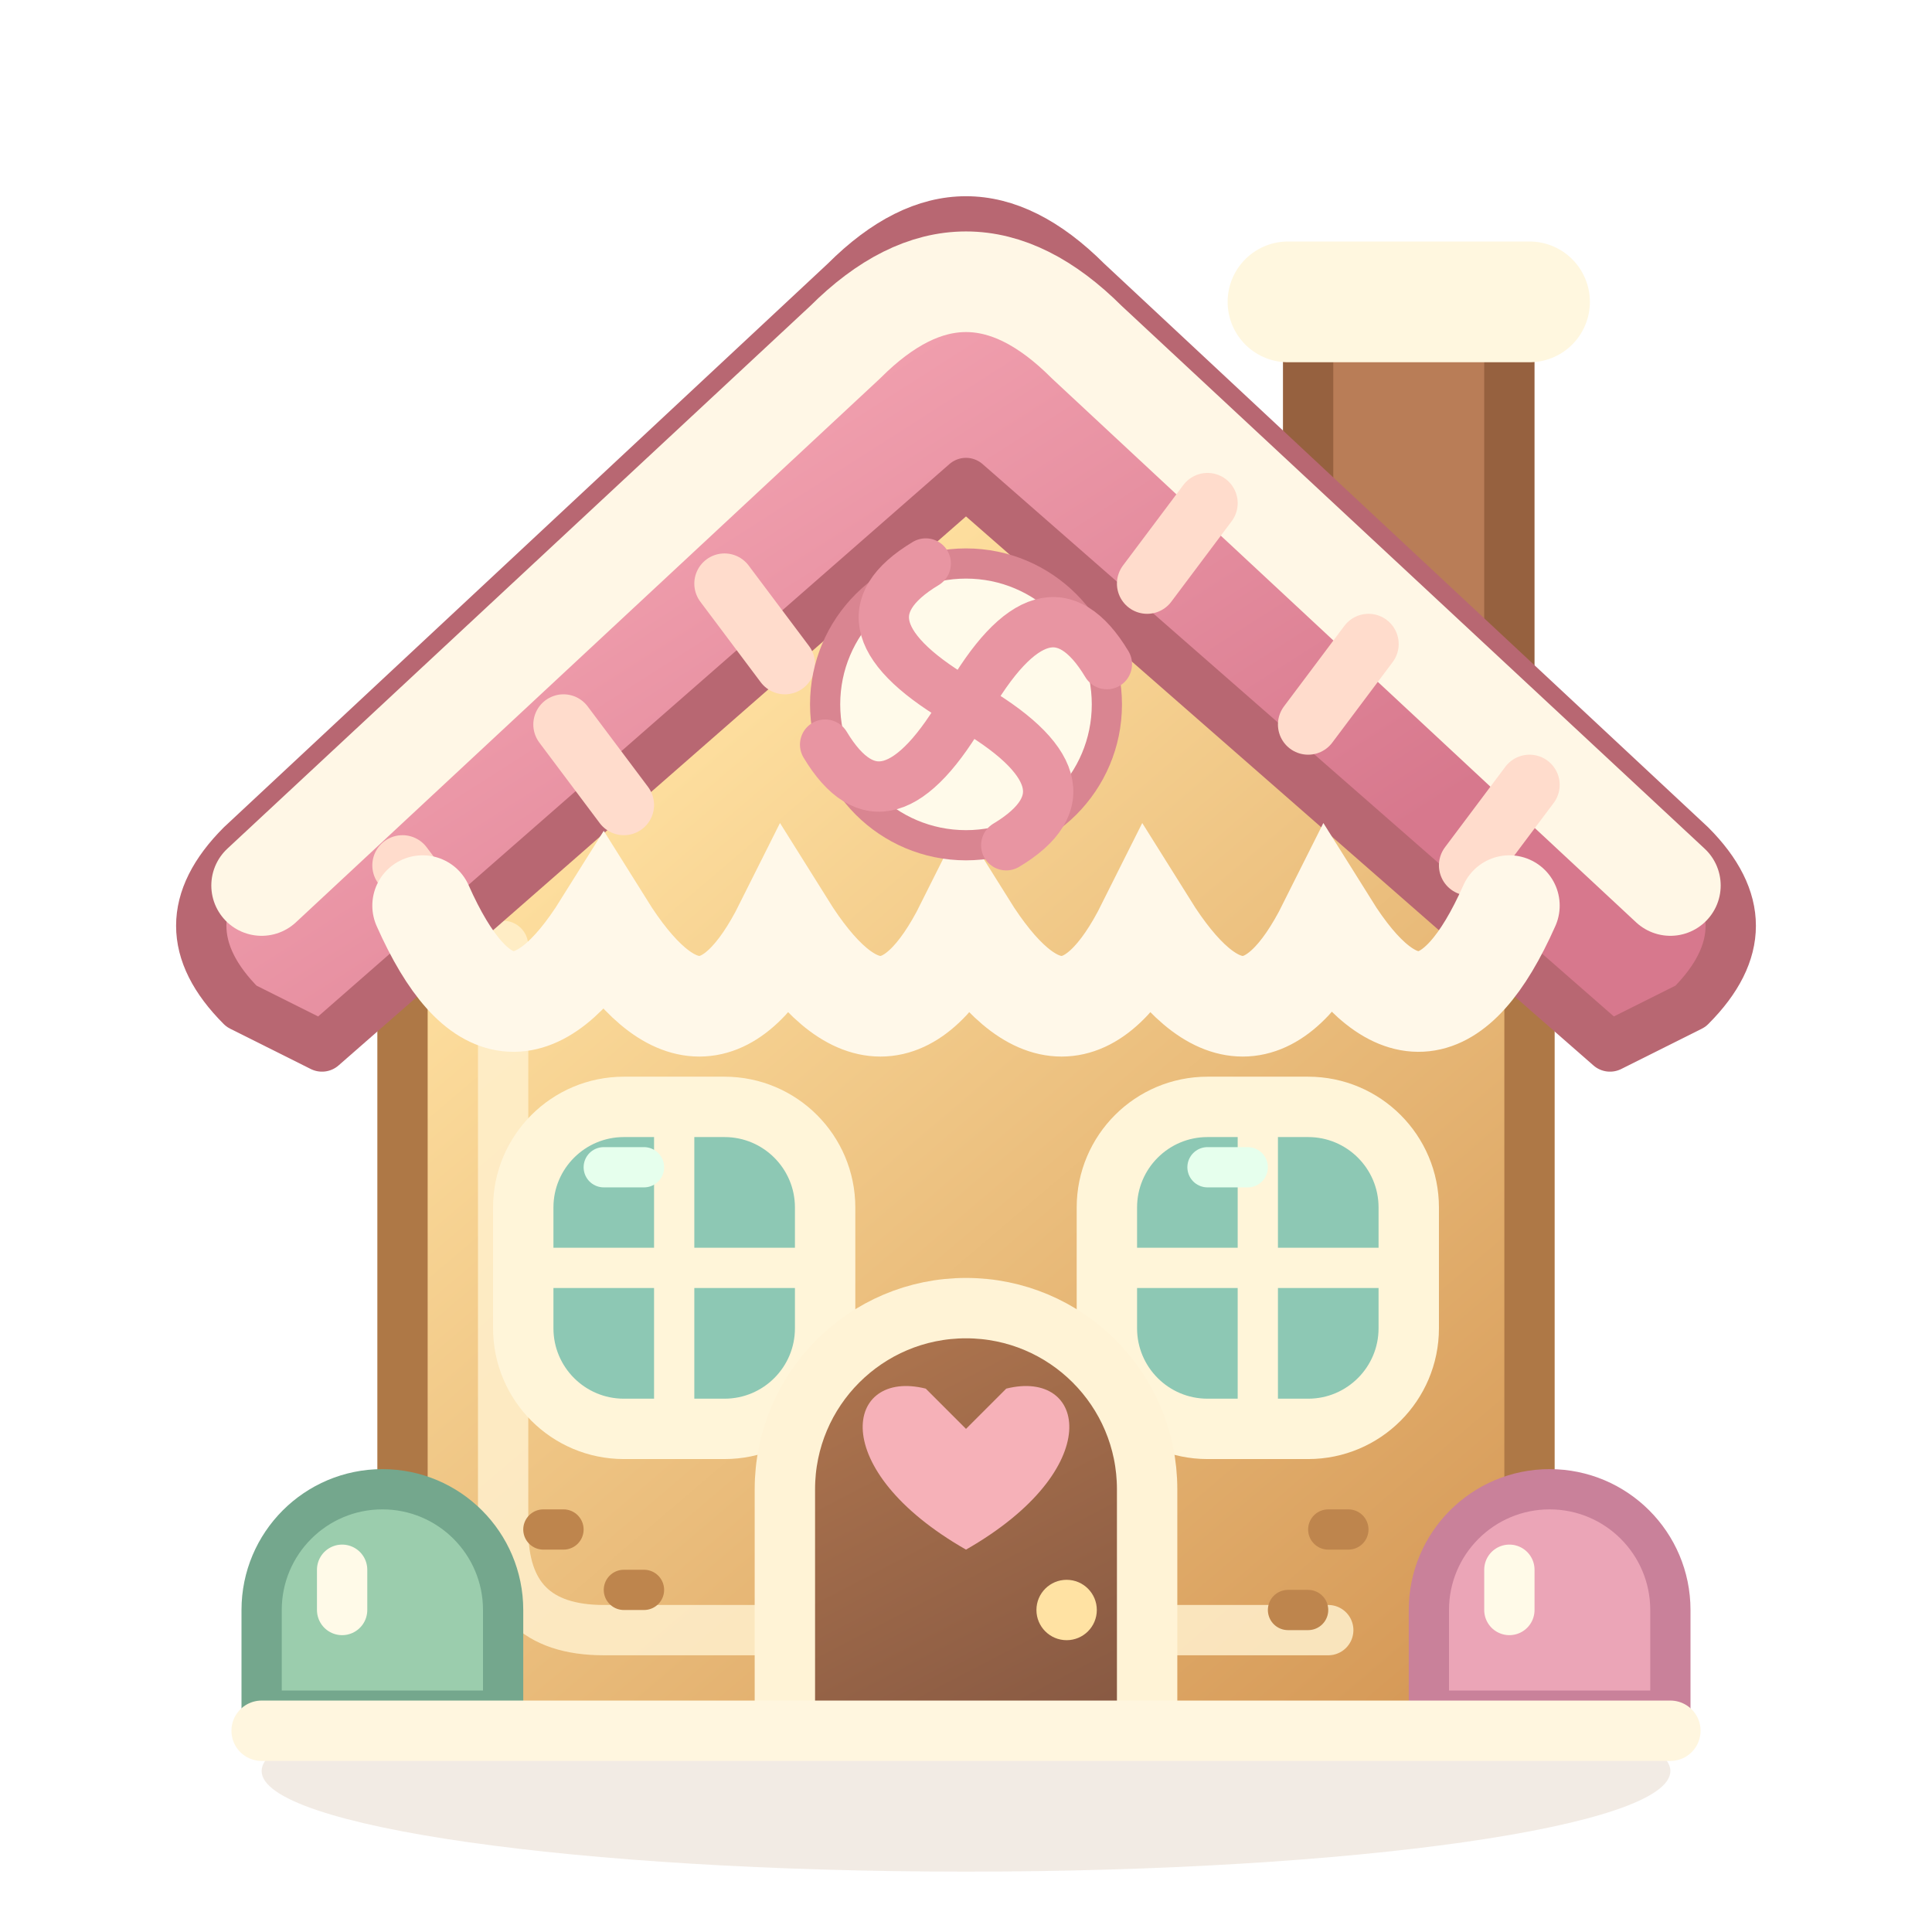
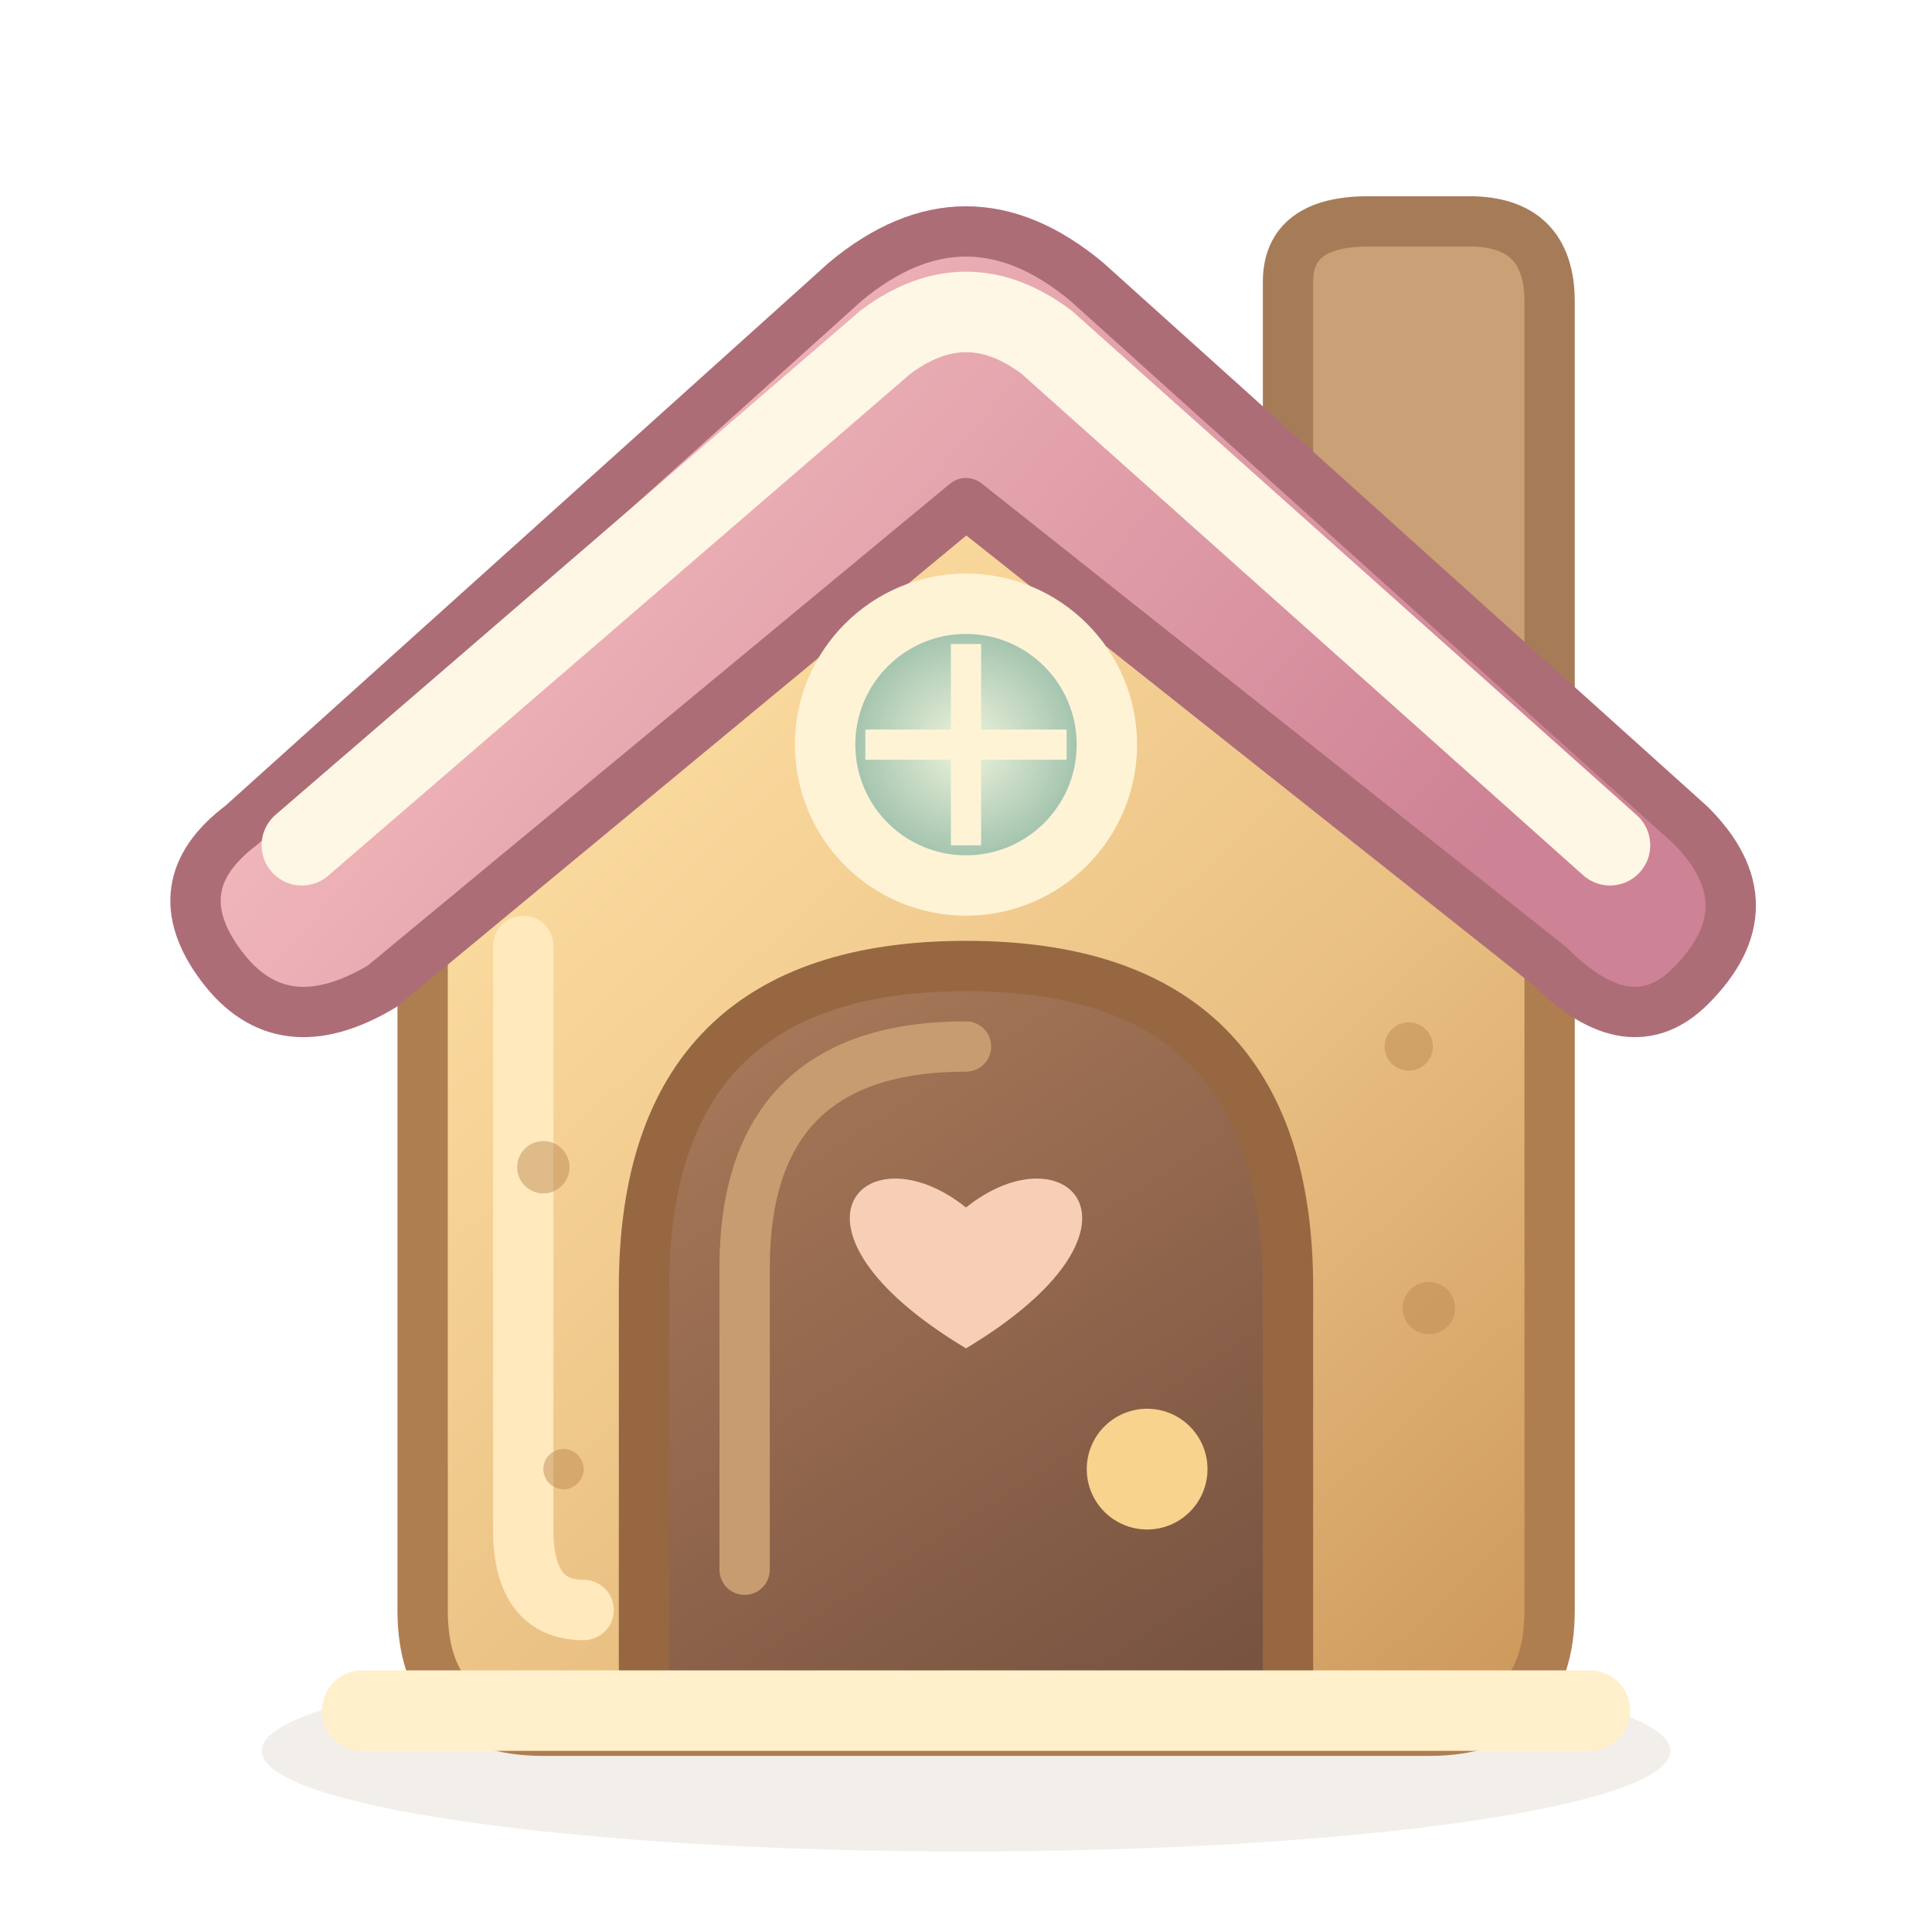
<svg xmlns="http://www.w3.org/2000/svg" viewBox="0 0 96 96" fill="none">
  <defs>
-     <linearGradient id="biscuit" x1="28" y1="39" x2="68" y2="86" gradientUnits="userSpaceOnUse">
-       <stop stop-color="#FFE1A1" />
-       <stop offset="1" stop-color="#D69A58" />
+     <linearGradient id="biscuit" x1="24" y1="33" x2="74" y2="86" gradientUnits="userSpaceOnUse">
+       <stop stop-color="#FFE1A6" />
+       <stop offset=".55" stop-color="#EAC083" />
+       <stop offset="1" stop-color="#CD985C" />
    </linearGradient>
-     <linearGradient id="roof" x1="36" y1="12" x2="59" y2="48" gradientUnits="userSpaceOnUse">
-       <stop stop-color="#F7A9B6" />
-       <stop offset="1" stop-color="#D7788D" />
+     <linearGradient id="icing" x1="28" y1="15" x2="68" y2="49" gradientUnits="userSpaceOnUse">
+       <stop stop-color="#F3BBBD" />
+       <stop offset="1" stop-color="#CE8295" />
    </linearGradient>
-     <linearGradient id="door" x1="42" y1="62" x2="54" y2="85" gradientUnits="userSpaceOnUse">
-       <stop stop-color="#B57A50" />
-       <stop offset="1" stop-color="#895A43" />
+     <linearGradient id="door" x1="37" y1="49" x2="61" y2="86" gradientUnits="userSpaceOnUse">
+       <stop stop-color="#A97959" />
+       <stop offset="1" stop-color="#75513F" />
    </linearGradient>
+     <radialGradient id="window">
+       <stop stop-color="#EFF4DC" />
+       <stop offset="1" stop-color="#91B8A3" />
+     </radialGradient>
  </defs>
-   <ellipse cx="48" cy="88" rx="35" ry="5" fill="#A87948" opacity=".15" />
-   <path d="M65 28V15h10v23" fill="#B97D57" stroke="#96613F" stroke-width="2.5" stroke-linejoin="round" />
-   <path d="M64 15h12" stroke="#FFF7DF" stroke-width="6" stroke-linecap="round" />
-   <path d="M20 43 48 22 76 43v35q0 8-8 8H28q-8 0-8-8Z" fill="url(#biscuit)" stroke="#AE7846" stroke-width="2.5" />
-   <path d="M25 47v29q0 5 5 5h36" stroke="#FFF0CC" stroke-width="2.5" stroke-linecap="round" opacity=".85" />
-   <path d="m12 42 30-28q6-6 12 0l30 28q4 4 0 8l-4 2L48 24 16 52l-4-2q-4-4 0-8Z" fill="url(#roof)" stroke="#B86772" stroke-width="2.5" stroke-linejoin="round" />
-   <path d="m13 44 29-27q6-6 12 0l29 27" stroke="#FFF7E6" stroke-width="5" stroke-linecap="round" stroke-linejoin="round" />
-   <path d="m20 43 3 4m5-11 3 4m5-11 3 4m18-4 3-4m5 11 3-4m5 11 3-4" stroke="#FFDCCC" stroke-width="3" stroke-linecap="round" />
-   <path d="M21 45q4 9 9 1 5 8 9 0 5 8 9 0 5 8 9 0 5 8 9 0 5 8 9-1" stroke="#FFF8E9" stroke-width="5" stroke-linecap="round" />
-   <circle cx="48" cy="35" r="7" fill="#FFFAEA" stroke="#D98591" stroke-width="1.5" />
-   <path d="M48 35q-7-4-2-7m2 7q4-7 7-2m-7 2q7 4 2 7m-2-7q-4 7-7 2" stroke="#E895A2" stroke-width="2.5" stroke-linecap="round" />
-   <rect x="26" y="55" width="15" height="16" rx="5" fill="#8DC8B4" stroke="#FFF5D9" stroke-width="3" />
-   <rect x="55" y="55" width="15" height="16" rx="5" fill="#8DC8B4" stroke="#FFF5D9" stroke-width="3" />
-   <path d="M33.5 55v16M26 63h15m21.5-8v16M55 63h15" stroke="#FFF5D9" stroke-width="2" />
-   <path d="M30 58h2m28 0h2" stroke="#E6FFED" stroke-width="2" stroke-linecap="round" />
-   <path d="M39 86V74a9 9 0 0 1 18 0v12" fill="url(#door)" stroke="#FFF3D6" stroke-width="3" />
-   <path d="M48 77c-7-4-6-9-2-8l2 2 2-2c4-1 5 4-2 8Z" fill="#F6B1B8" />
-   <circle cx="53" cy="80" r="1.5" fill="#FFE2A3" />
-   <path d="M27 76h1m3 3h1m34-3h1m-3 4h1" stroke="#BE854D" stroke-width="2" stroke-linecap="round" />
-   <path d="M13 85v-5a6 6 0 0 1 12 0v5Z" fill="#9BCDAD" stroke="#74A78D" stroke-width="2" />
-   <path d="M71 85v-5a6 6 0 0 1 12 0v5Z" fill="#EBA5B7" stroke="#C9819A" stroke-width="2" />
-   <path d="M17 78v2m58-2v2" stroke="#FFFAE8" stroke-width="2.5" stroke-linecap="round" />
-   <path d="M13 86h70" stroke="#FFF6DF" stroke-width="3" stroke-linecap="round" />
+   <ellipse cx="48" cy="87" rx="35" ry="5" fill="#8E7657" opacity=".12" />
+   <path d="M64 29V14Q64 11 68 11H73Q77 11 77 15V39" fill="#CAA077" stroke="#A67C58" stroke-width="2.5" />
+   <path d="M21 42L48 20L77 42V80Q77 86 71 86H27Q21 86 21 80Z" fill="url(#biscuit)" stroke="#AE7E50" stroke-width="2.5" stroke-linejoin="round" />
+   <path d="M26 47V76Q26 80 29 80" stroke="#FFE9BD" stroke-width="3" stroke-linecap="round" />
+   <path d="M12 41L42 14Q48 9 54 14L84 41Q88 45 84 49Q81 52 77 48L48 25L19 49Q14 52 11 48Q8 44 12 41Z" fill="url(#icing)" stroke="#AD6D77" stroke-width="2.5" stroke-linejoin="round" />
+   <path d="M15 42L44 17Q48 14 52 17L80 42" stroke="#FFF7E5" stroke-width="4" stroke-linecap="round" />
+   <path d="M32 84V64Q32 48 48 48Q64 48 64 64V84" fill="url(#door)" stroke="#976742" stroke-width="2.5" />
+   <path d="M37 78V63Q37 52 48 52" stroke="#C79C70" stroke-width="2.5" stroke-linecap="round" />
+   <path d="M48 67C38 61 43 56 48 60C53 56 58 61 48 67Z" fill="#F7CFB6" />
+   <circle cx="57" cy="73" r="3" fill="#F7D38D" />
+   <circle cx="48" cy="37" r="7" fill="url(#window)" stroke="#FFF3D6" stroke-width="3" />
+   <path d="M48 32V42M43 37H53" stroke="#FFF3D6" stroke-width="1.5" />
+   <g fill="#BB874F" opacity=".48">
+     <circle cx="27" cy="58" r="1.3" />
+     <circle cx="71" cy="65" r="1.3" />
+     <circle cx="28" cy="73" r="1" />
+     <circle cx="70" cy="52" r="1.2" />
+   </g>
+   <path d="M18 85H79" stroke="#FFF0CB" stroke-width="4" stroke-linecap="round" />
</svg>
